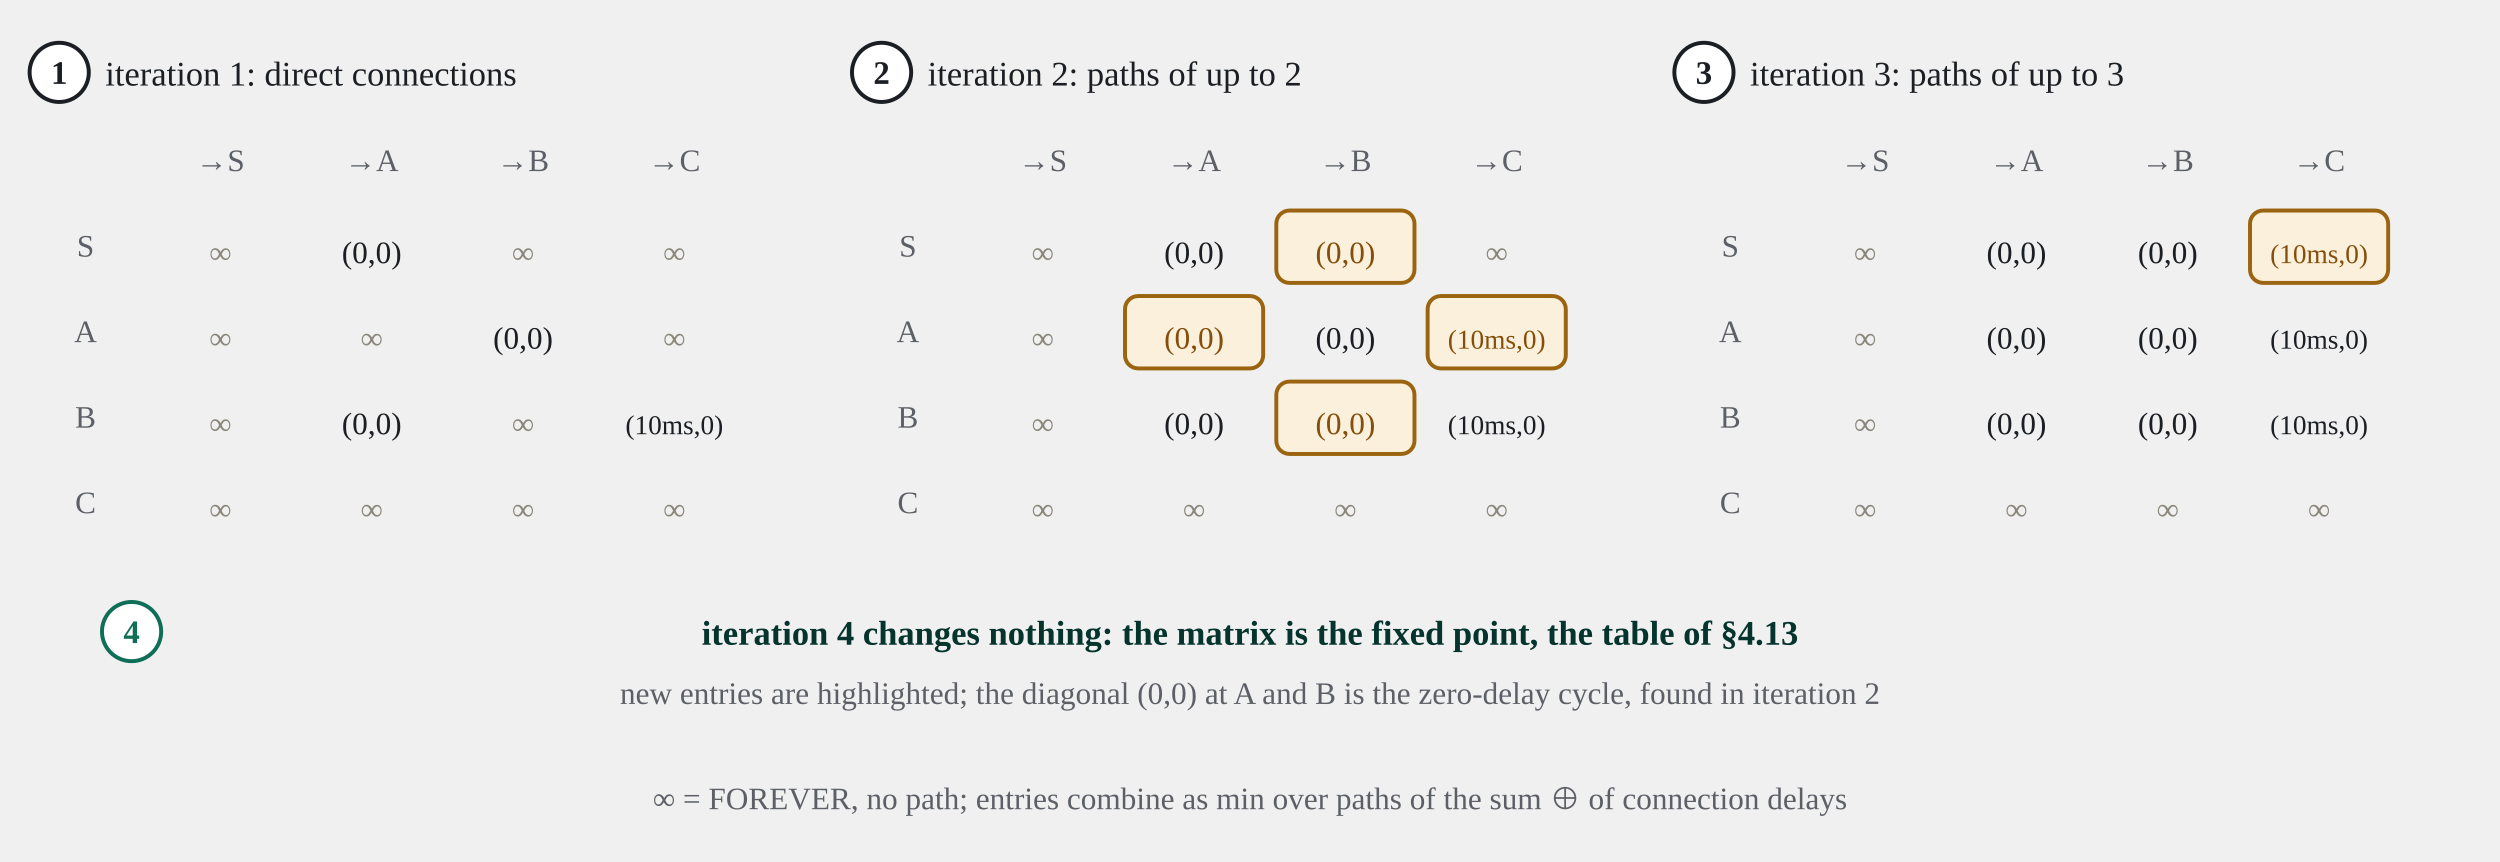
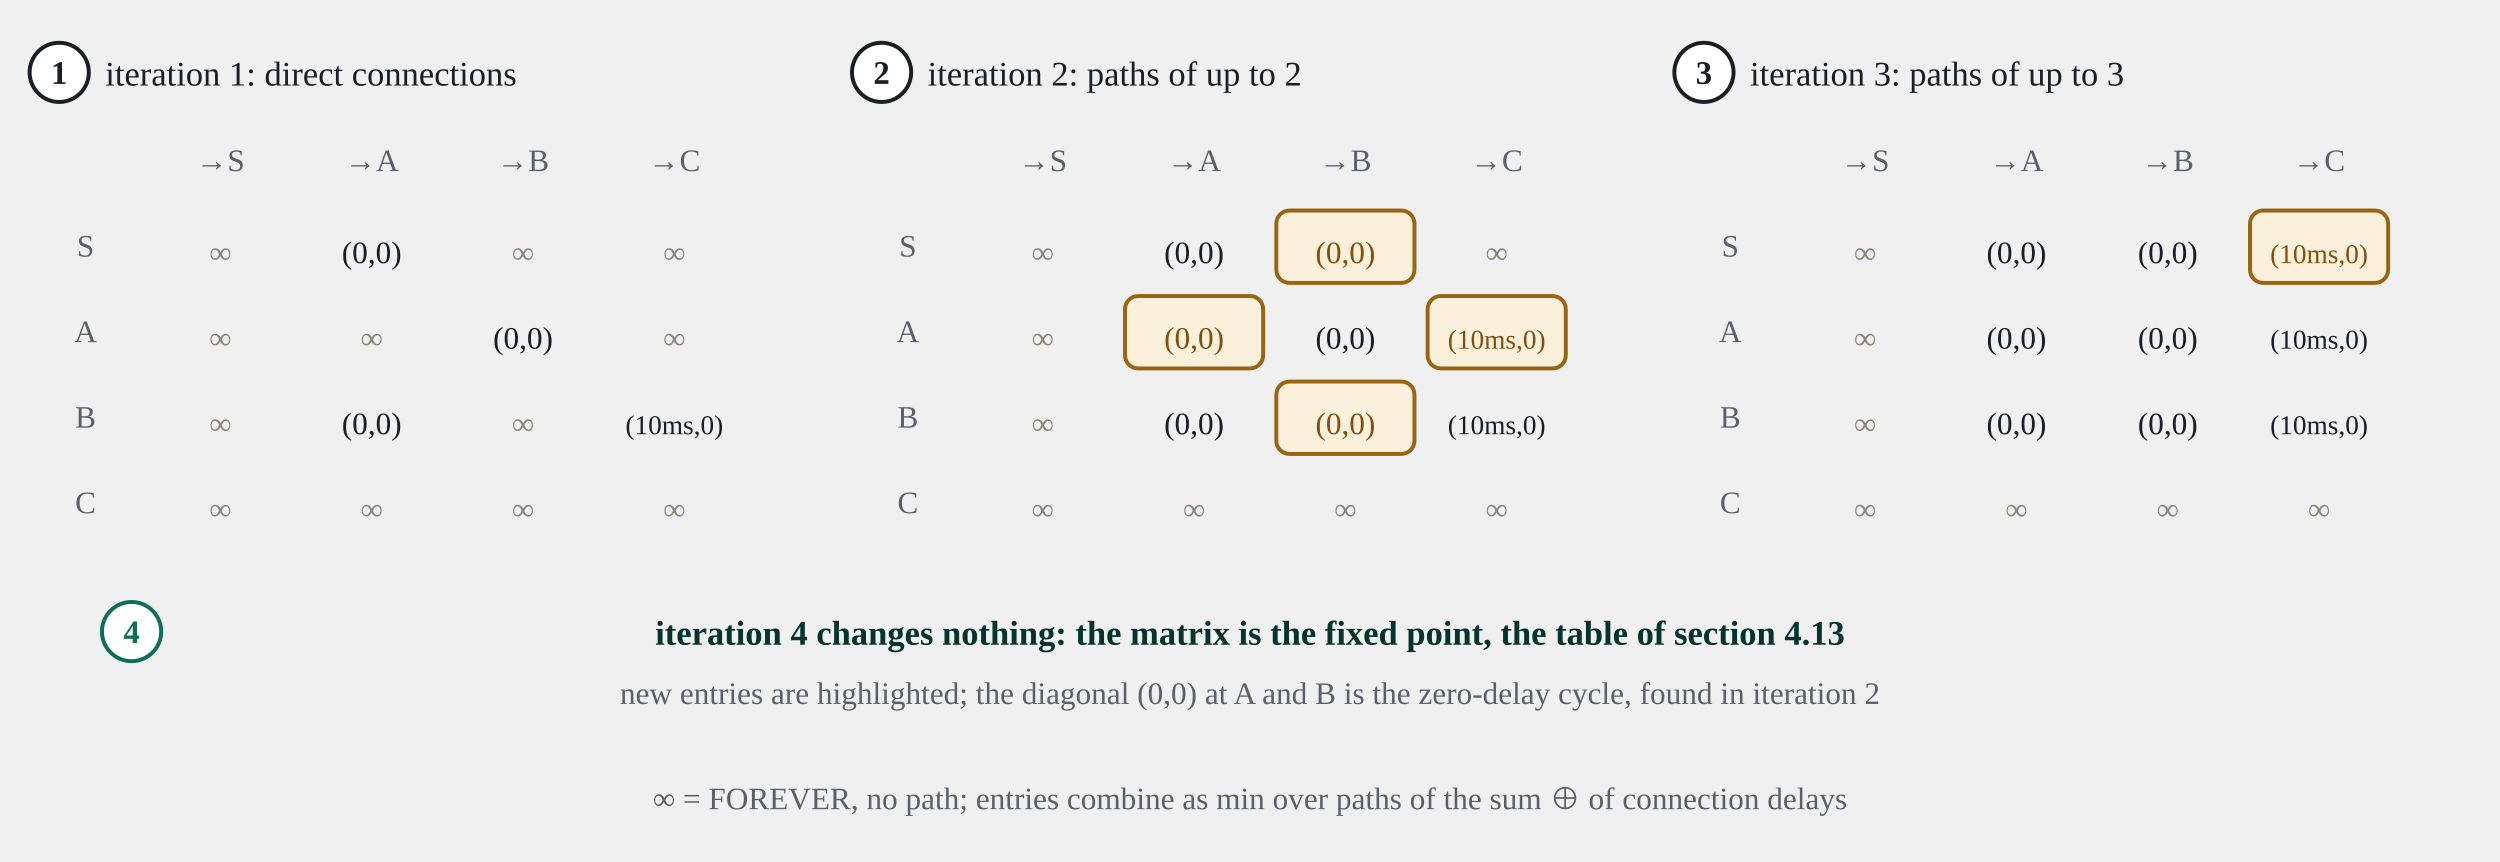
<svg xmlns="http://www.w3.org/2000/svg" viewBox="0 0 760 262" role="img" aria-label="Three iterations of the min-delay relaxation for the example federation, reaching the matrix of section 4.13" class="anim" style="--n:4">
  <g class="st" style="--i:0">
    <circle cx="18" cy="22" r="9" fill="#fff" stroke="#1B1E22" stroke-width="1.2" />
    <text x="18" y="25.5" text-anchor="middle" class="svgtxt" font-size="10" fill="#1B1E22" font-weight="600">1</text>
    <text x="32" y="26" text-anchor="start" class="svgtxt" font-size="10.5" fill="#1B1E22" font-weight="500">iteration 1: direct connections</text>
    <text x="67.0" y="52" text-anchor="middle" class="svgtxt" font-size="9.5" fill="#5C6066" font-weight="500">→S</text>
    <text x="26" y="78" text-anchor="middle" class="svgtxt" font-size="9.5" fill="#5C6066" font-weight="500">S</text>
    <text x="113.0" y="52" text-anchor="middle" class="svgtxt" font-size="9.5" fill="#5C6066" font-weight="500">→A</text>
    <text x="26" y="104" text-anchor="middle" class="svgtxt" font-size="9.5" fill="#5C6066" font-weight="500">A</text>
    <text x="159.0" y="52" text-anchor="middle" class="svgtxt" font-size="9.5" fill="#5C6066" font-weight="500">→B</text>
    <text x="26" y="130" text-anchor="middle" class="svgtxt" font-size="9.5" fill="#5C6066" font-weight="500">B</text>
    <text x="205.0" y="52" text-anchor="middle" class="svgtxt" font-size="9.5" fill="#5C6066" font-weight="500">→C</text>
    <text x="26" y="156" text-anchor="middle" class="svgtxt" font-size="9.5" fill="#5C6066" font-weight="500">C</text>
    <text x="67.0" y="80" text-anchor="middle" class="svgtxt" font-size="9.5" fill="#8A867B">∞</text>
    <text x="113.0" y="80" text-anchor="middle" class="svgtxt" font-size="9.5" fill="#1B1E22">(0,0)</text>
    <text x="159.0" y="80" text-anchor="middle" class="svgtxt" font-size="9.5" fill="#8A867B">∞</text>
    <text x="205.0" y="80" text-anchor="middle" class="svgtxt" font-size="9.5" fill="#8A867B">∞</text>
    <text x="67.0" y="106" text-anchor="middle" class="svgtxt" font-size="9.5" fill="#8A867B">∞</text>
    <text x="113.0" y="106" text-anchor="middle" class="svgtxt" font-size="9.5" fill="#8A867B">∞</text>
    <text x="159.0" y="106" text-anchor="middle" class="svgtxt" font-size="9.5" fill="#1B1E22">(0,0)</text>
    <text x="205.0" y="106" text-anchor="middle" class="svgtxt" font-size="9.5" fill="#8A867B">∞</text>
    <text x="67.0" y="132" text-anchor="middle" class="svgtxt" font-size="9.5" fill="#8A867B">∞</text>
    <text x="113.0" y="132" text-anchor="middle" class="svgtxt" font-size="9.5" fill="#1B1E22">(0,0)</text>
    <text x="159.0" y="132" text-anchor="middle" class="svgtxt" font-size="9.5" fill="#8A867B">∞</text>
    <text x="205.0" y="132" text-anchor="middle" class="svgtxt" font-size="8.3" fill="#1B1E22">(10ms,0)</text>
    <text x="67.0" y="158" text-anchor="middle" class="svgtxt" font-size="9.5" fill="#8A867B">∞</text>
    <text x="113.0" y="158" text-anchor="middle" class="svgtxt" font-size="9.5" fill="#8A867B">∞</text>
    <text x="159.0" y="158" text-anchor="middle" class="svgtxt" font-size="9.5" fill="#8A867B">∞</text>
    <text x="205.0" y="158" text-anchor="middle" class="svgtxt" font-size="9.5" fill="#8A867B">∞</text>
  </g>
  <g class="st" style="--i:1">
    <circle cx="268" cy="22" r="9" fill="#fff" stroke="#1B1E22" stroke-width="1.2" />
    <text x="268" y="25.5" text-anchor="middle" class="svgtxt" font-size="10" fill="#1B1E22" font-weight="600">2</text>
    <text x="282" y="26" text-anchor="start" class="svgtxt" font-size="10.5" fill="#1B1E22" font-weight="500">iteration 2: paths of up to 2</text>
    <text x="317.0" y="52" text-anchor="middle" class="svgtxt" font-size="9.5" fill="#5C6066" font-weight="500">→S</text>
    <text x="276" y="78" text-anchor="middle" class="svgtxt" font-size="9.5" fill="#5C6066" font-weight="500">S</text>
    <text x="363.0" y="52" text-anchor="middle" class="svgtxt" font-size="9.5" fill="#5C6066" font-weight="500">→A</text>
    <text x="276" y="104" text-anchor="middle" class="svgtxt" font-size="9.5" fill="#5C6066" font-weight="500">A</text>
    <text x="409.0" y="52" text-anchor="middle" class="svgtxt" font-size="9.5" fill="#5C6066" font-weight="500">→B</text>
    <text x="276" y="130" text-anchor="middle" class="svgtxt" font-size="9.5" fill="#5C6066" font-weight="500">B</text>
    <text x="455.0" y="52" text-anchor="middle" class="svgtxt" font-size="9.5" fill="#5C6066" font-weight="500">→C</text>
    <text x="276" y="156" text-anchor="middle" class="svgtxt" font-size="9.5" fill="#5C6066" font-weight="500">C</text>
    <text x="317.0" y="80" text-anchor="middle" class="svgtxt" font-size="9.5" fill="#8A867B">∞</text>
    <text x="363.0" y="80" text-anchor="middle" class="svgtxt" font-size="9.5" fill="#1B1E22">(0,0)</text>
    <rect x="388" y="64" width="42" height="22" rx="4" fill="#FAF0DC" stroke="#9A6410" stroke-width="1.2" />
    <text x="409.0" y="80" text-anchor="middle" class="svgtxt" font-size="9.5" fill="#854F0B">(0,0)</text>
    <text x="455.0" y="80" text-anchor="middle" class="svgtxt" font-size="9.5" fill="#8A867B">∞</text>
    <text x="317.0" y="106" text-anchor="middle" class="svgtxt" font-size="9.5" fill="#8A867B">∞</text>
    <rect x="342" y="90" width="42" height="22" rx="4" fill="#FAF0DC" stroke="#9A6410" stroke-width="1.2" />
    <text x="363.0" y="106" text-anchor="middle" class="svgtxt" font-size="9.5" fill="#854F0B">(0,0)</text>
    <text x="409.0" y="106" text-anchor="middle" class="svgtxt" font-size="9.5" fill="#1B1E22">(0,0)</text>
    <rect x="434" y="90" width="42" height="22" rx="4" fill="#FAF0DC" stroke="#9A6410" stroke-width="1.2" />
    <text x="455.0" y="106" text-anchor="middle" class="svgtxt" font-size="8.3" fill="#854F0B">(10ms,0)</text>
    <text x="317.0" y="132" text-anchor="middle" class="svgtxt" font-size="9.5" fill="#8A867B">∞</text>
    <text x="363.0" y="132" text-anchor="middle" class="svgtxt" font-size="9.5" fill="#1B1E22">(0,0)</text>
    <rect x="388" y="116" width="42" height="22" rx="4" fill="#FAF0DC" stroke="#9A6410" stroke-width="1.2" />
    <text x="409.0" y="132" text-anchor="middle" class="svgtxt" font-size="9.5" fill="#854F0B">(0,0)</text>
    <text x="455.0" y="132" text-anchor="middle" class="svgtxt" font-size="8.3" fill="#1B1E22">(10ms,0)</text>
    <text x="317.0" y="158" text-anchor="middle" class="svgtxt" font-size="9.5" fill="#8A867B">∞</text>
    <text x="363.0" y="158" text-anchor="middle" class="svgtxt" font-size="9.5" fill="#8A867B">∞</text>
    <text x="409.0" y="158" text-anchor="middle" class="svgtxt" font-size="9.5" fill="#8A867B">∞</text>
    <text x="455.0" y="158" text-anchor="middle" class="svgtxt" font-size="9.5" fill="#8A867B">∞</text>
  </g>
  <g class="st" style="--i:2">
    <circle cx="518" cy="22" r="9" fill="#fff" stroke="#1B1E22" stroke-width="1.2" />
    <text x="518" y="25.5" text-anchor="middle" class="svgtxt" font-size="10" fill="#1B1E22" font-weight="600">3</text>
    <text x="532" y="26" text-anchor="start" class="svgtxt" font-size="10.5" fill="#1B1E22" font-weight="500">iteration 3: paths of up to 3</text>
    <text x="567.0" y="52" text-anchor="middle" class="svgtxt" font-size="9.5" fill="#5C6066" font-weight="500">→S</text>
    <text x="526" y="78" text-anchor="middle" class="svgtxt" font-size="9.5" fill="#5C6066" font-weight="500">S</text>
    <text x="613.0" y="52" text-anchor="middle" class="svgtxt" font-size="9.5" fill="#5C6066" font-weight="500">→A</text>
    <text x="526" y="104" text-anchor="middle" class="svgtxt" font-size="9.5" fill="#5C6066" font-weight="500">A</text>
    <text x="659.0" y="52" text-anchor="middle" class="svgtxt" font-size="9.5" fill="#5C6066" font-weight="500">→B</text>
    <text x="526" y="130" text-anchor="middle" class="svgtxt" font-size="9.5" fill="#5C6066" font-weight="500">B</text>
    <text x="705.0" y="52" text-anchor="middle" class="svgtxt" font-size="9.5" fill="#5C6066" font-weight="500">→C</text>
    <text x="526" y="156" text-anchor="middle" class="svgtxt" font-size="9.5" fill="#5C6066" font-weight="500">C</text>
    <text x="567.0" y="80" text-anchor="middle" class="svgtxt" font-size="9.5" fill="#8A867B">∞</text>
    <text x="613.0" y="80" text-anchor="middle" class="svgtxt" font-size="9.5" fill="#1B1E22">(0,0)</text>
    <text x="659.0" y="80" text-anchor="middle" class="svgtxt" font-size="9.5" fill="#1B1E22">(0,0)</text>
    <rect x="684" y="64" width="42" height="22" rx="4" fill="#FAF0DC" stroke="#9A6410" stroke-width="1.2" />
    <text x="705.0" y="80" text-anchor="middle" class="svgtxt" font-size="8.3" fill="#854F0B">(10ms,0)</text>
    <text x="567.0" y="106" text-anchor="middle" class="svgtxt" font-size="9.5" fill="#8A867B">∞</text>
    <text x="613.0" y="106" text-anchor="middle" class="svgtxt" font-size="9.5" fill="#1B1E22">(0,0)</text>
    <text x="659.0" y="106" text-anchor="middle" class="svgtxt" font-size="9.5" fill="#1B1E22">(0,0)</text>
    <text x="705.0" y="106" text-anchor="middle" class="svgtxt" font-size="8.3" fill="#1B1E22">(10ms,0)</text>
    <text x="567.0" y="132" text-anchor="middle" class="svgtxt" font-size="9.5" fill="#8A867B">∞</text>
    <text x="613.0" y="132" text-anchor="middle" class="svgtxt" font-size="9.5" fill="#1B1E22">(0,0)</text>
    <text x="659.0" y="132" text-anchor="middle" class="svgtxt" font-size="9.5" fill="#1B1E22">(0,0)</text>
    <text x="705.0" y="132" text-anchor="middle" class="svgtxt" font-size="8.3" fill="#1B1E22">(10ms,0)</text>
    <text x="567.0" y="158" text-anchor="middle" class="svgtxt" font-size="9.5" fill="#8A867B">∞</text>
    <text x="613.0" y="158" text-anchor="middle" class="svgtxt" font-size="9.5" fill="#8A867B">∞</text>
    <text x="659.0" y="158" text-anchor="middle" class="svgtxt" font-size="9.5" fill="#8A867B">∞</text>
    <text x="705.0" y="158" text-anchor="middle" class="svgtxt" font-size="9.5" fill="#8A867B">∞</text>
  </g>
  <g class="st" style="--i:3">
-     <text x="380.0" y="196" text-anchor="middle" class="svgtxt" font-size="10.5" fill="#04342C" font-weight="600">iteration 4 changes nothing: the matrix is the fixed point, the table of §4.13</text>
+     <text x="380.0" y="196" text-anchor="middle" class="svgtxt" font-size="10.5" fill="#04342C" font-weight="600">iteration 4 changes nothing: the matrix is the fixed point, the table of section 4.13</text>
    <text x="380.0" y="214" text-anchor="middle" class="svgtxt" font-size="9.5" fill="#5C6066">new entries are highlighted; the diagonal (0,0) at A and B is the zero-delay cycle, found in iteration 2</text>
    <circle cx="40" cy="192" r="9" fill="#fff" stroke="#0F6E56" stroke-width="1.2" />
    <text x="40" y="195.5" text-anchor="middle" class="svgtxt" font-size="10" fill="#0F6E56" font-weight="600">4</text>
  </g>
  <text x="380.0" y="246" text-anchor="middle" class="svgtxt" font-size="9.5" fill="#5C6066">∞ = FOREVER, no path; entries combine as min over paths of the sum ⊕ of connection delays</text>
</svg>
